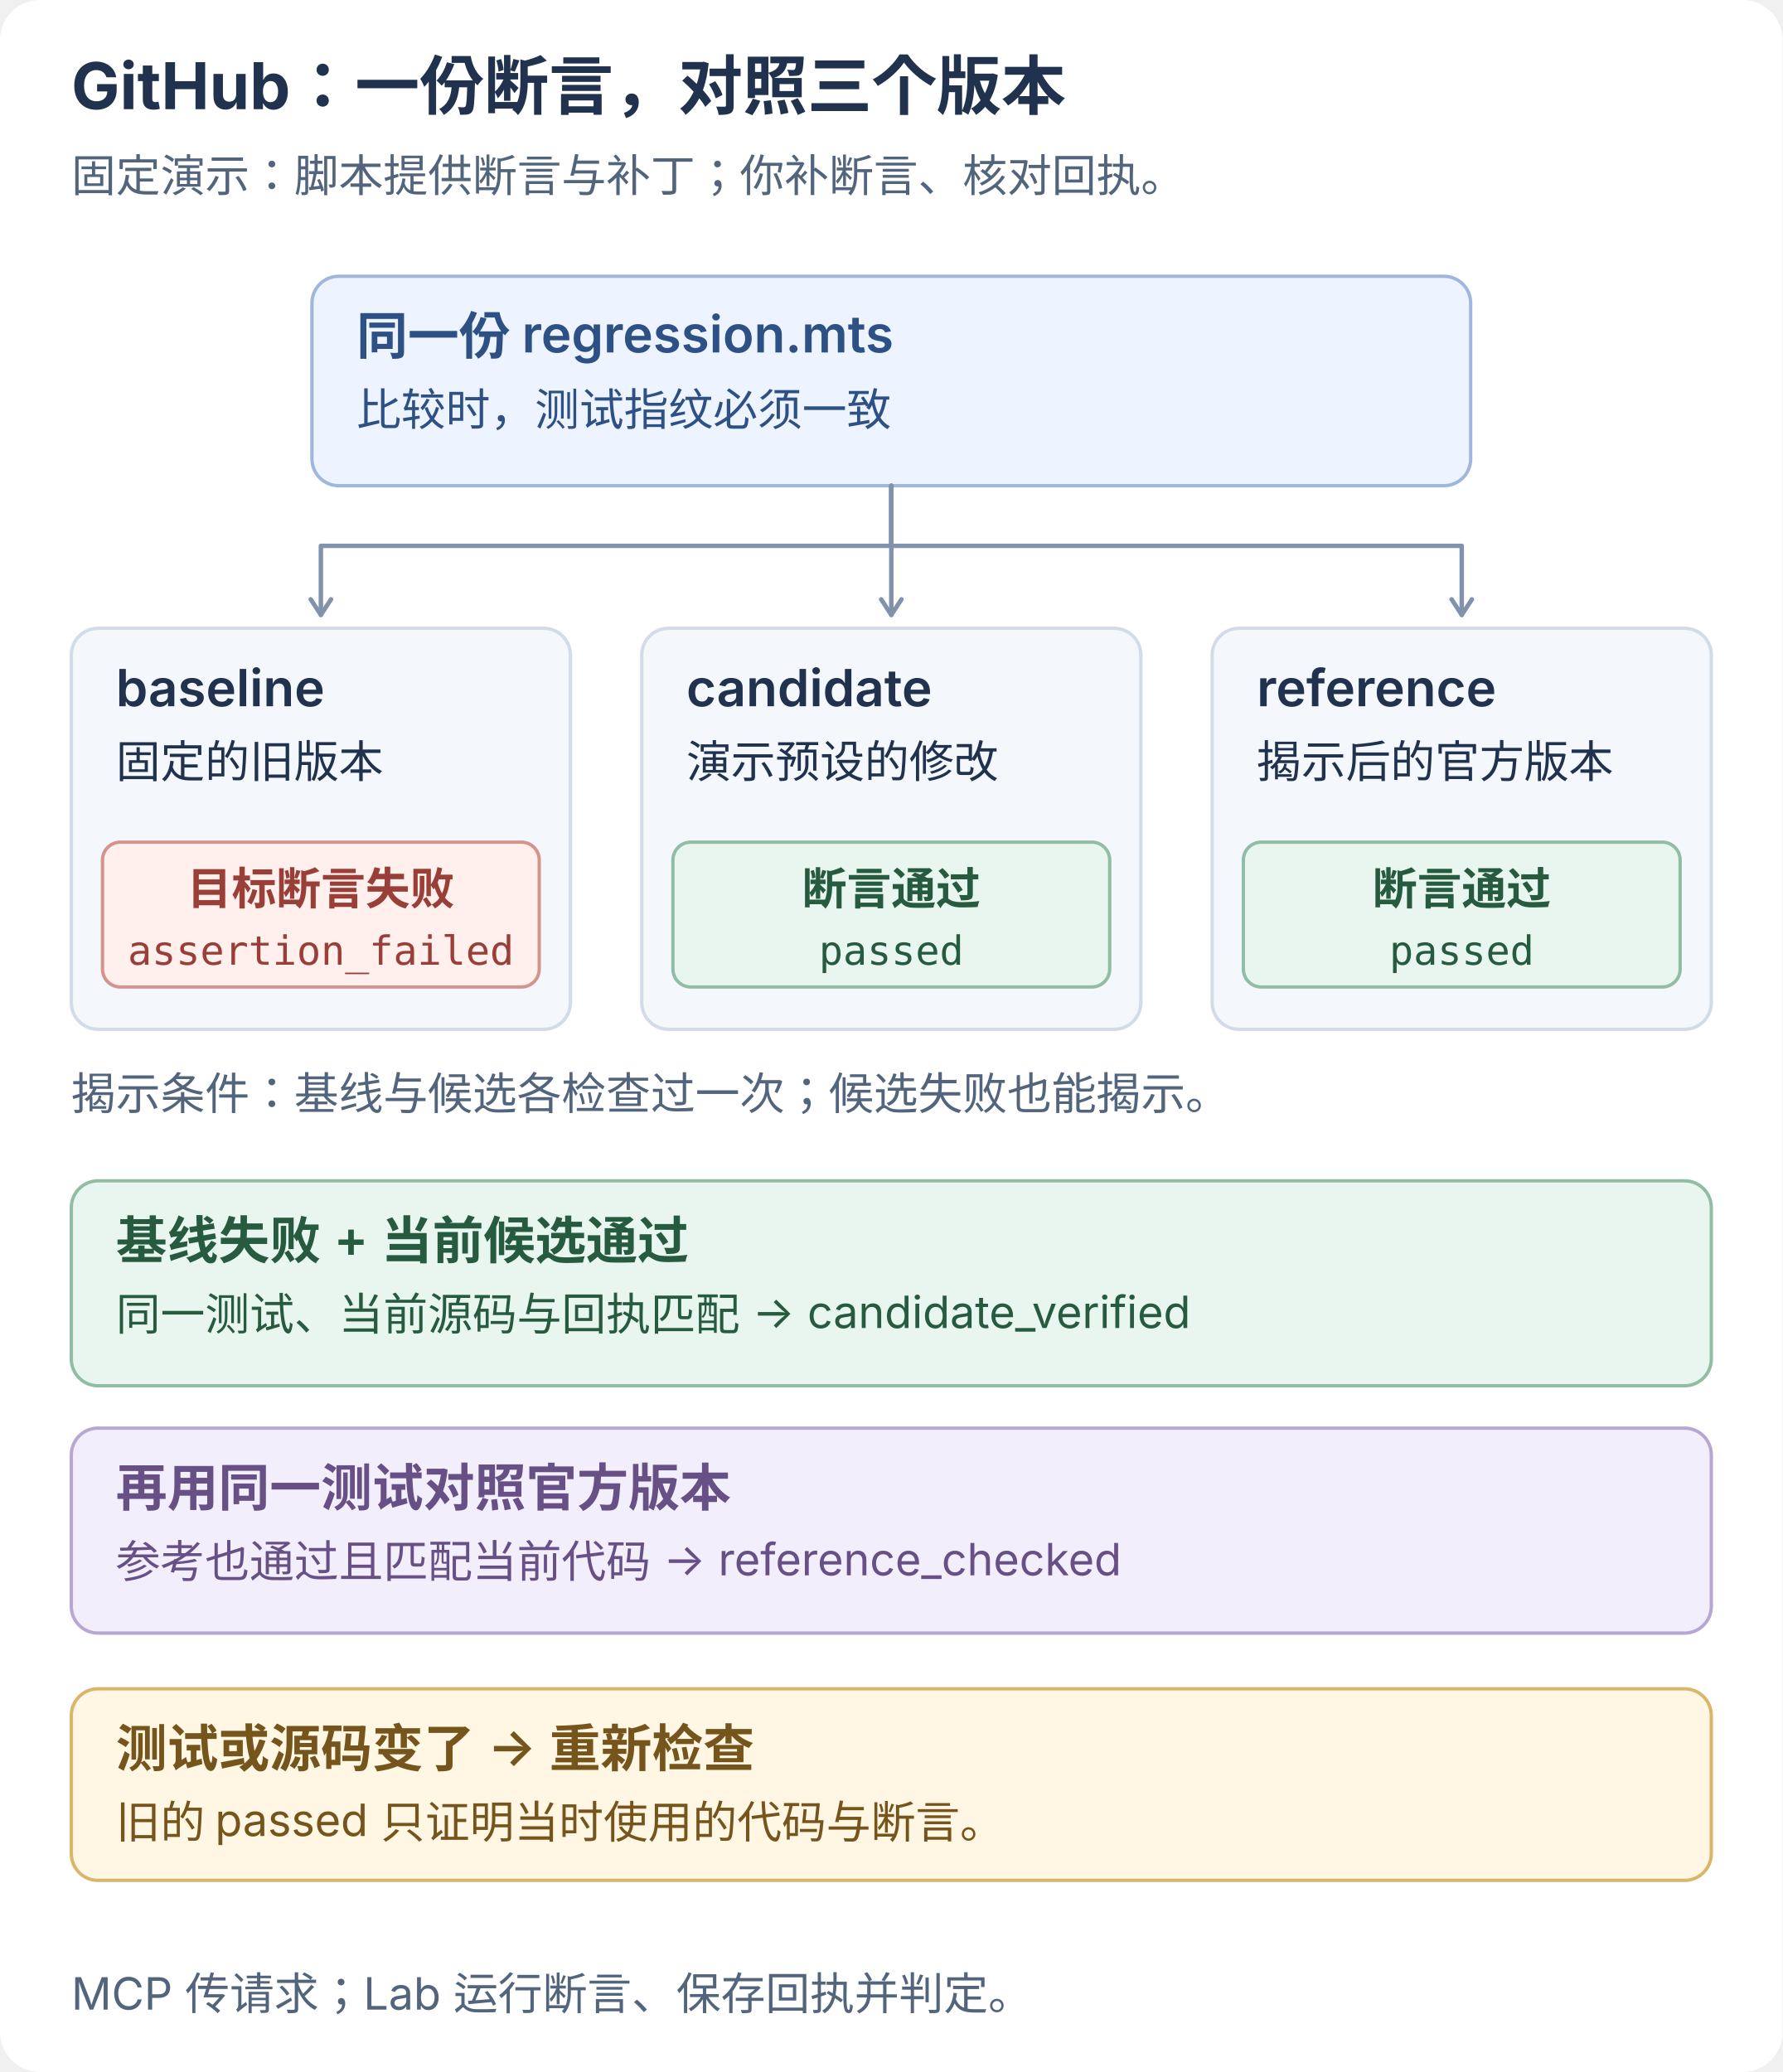
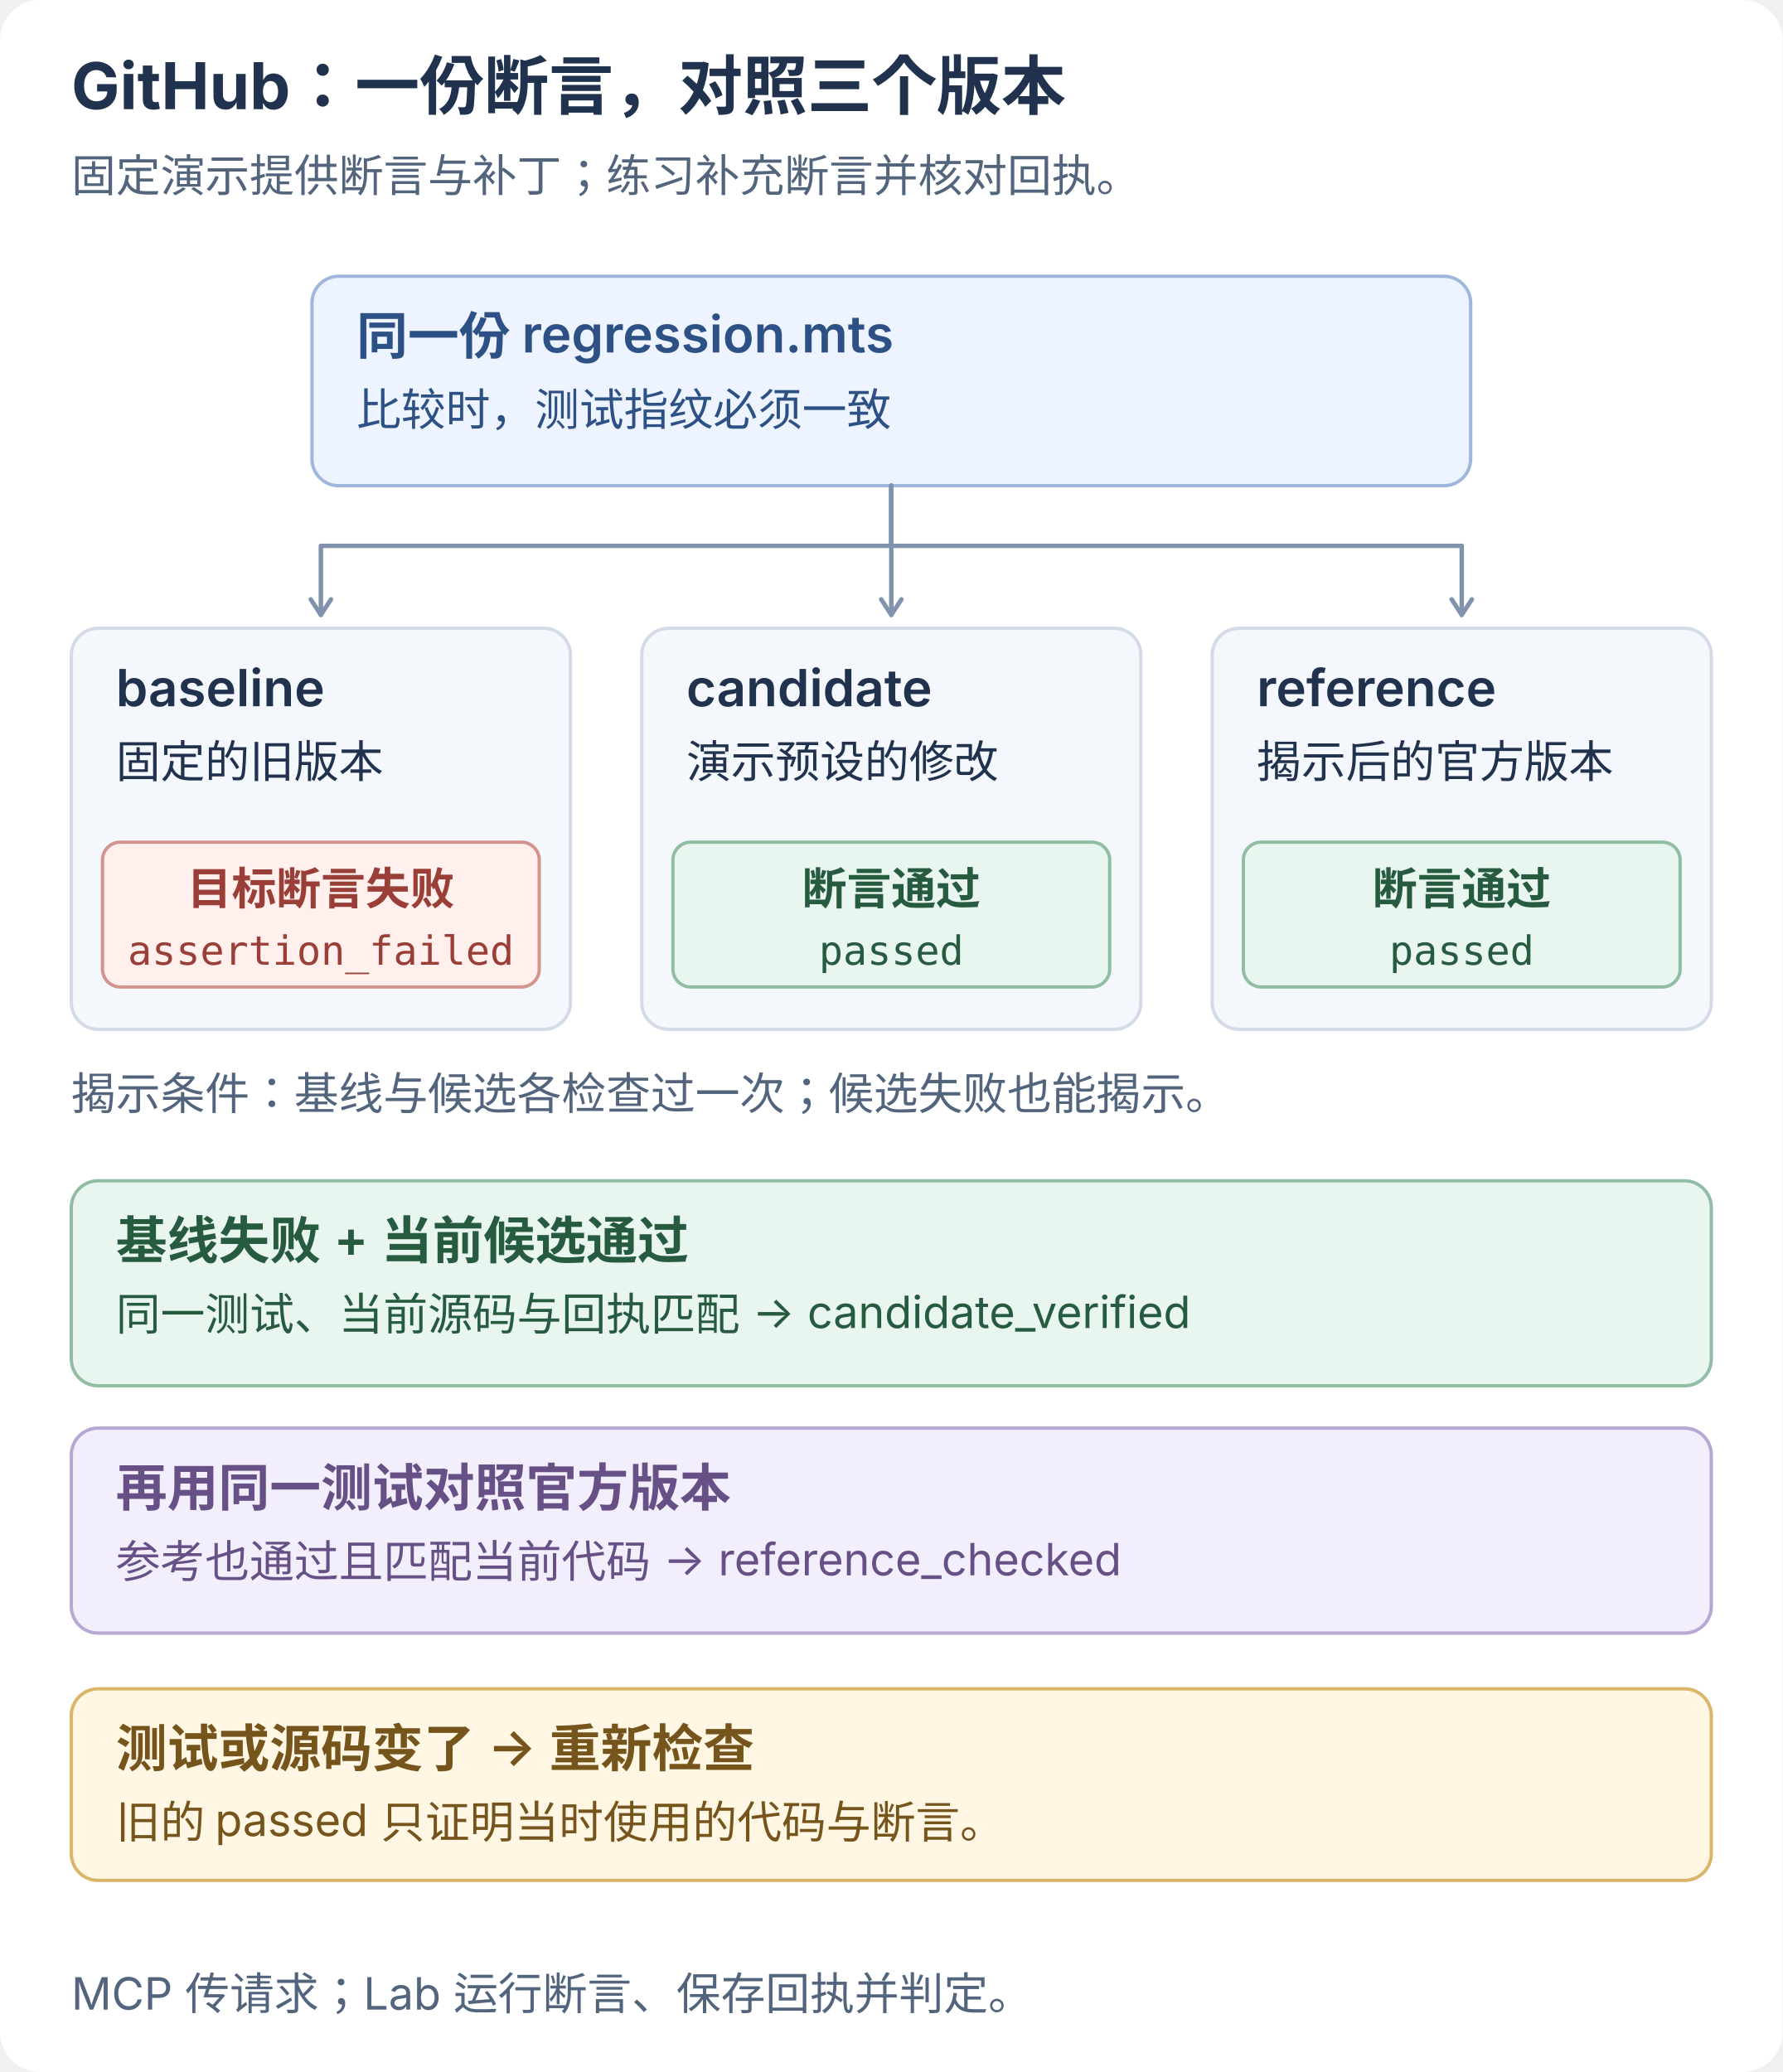
<svg xmlns="http://www.w3.org/2000/svg" width="800" height="930" viewBox="0 0 800 930" role="img" aria-labelledby="title desc">
  <rect width="800" height="930" rx="18" fill="#ffffff" />
  <text x="32" y="49" font-family="-apple-system, BlinkMacSystemFont, 'PingFang SC', 'Microsoft YaHei', sans-serif" font-size="29" font-weight="650" fill="#20324d" text-anchor="start">GitHub：一份断言，对照三个版本</text>
-   <text x="32" y="86" font-family="-apple-system, BlinkMacSystemFont, 'PingFang SC', 'Microsoft YaHei', sans-serif" font-size="20" font-weight="400" fill="#52657c" text-anchor="start">固定演示：脚本提供断言与补丁；你补断言、核对回执。</text>
+   <text x="32" y="86" font-family="-apple-system, BlinkMacSystemFont, 'PingFang SC', 'Microsoft YaHei', sans-serif" font-size="20" font-weight="400" fill="#52657c" text-anchor="start">固定演示提供断言与补丁；练习补充断言并核对回执。</text>
  <rect x="140" y="124" width="520" height="94" rx="12" fill="#edf3ff" stroke="#9fb7dd" stroke-width="1.5" />
  <text x="160" y="159" font-family="-apple-system, BlinkMacSystemFont, 'PingFang SC', 'Microsoft YaHei', sans-serif" font-size="23" font-weight="600" fill="#2e5185" text-anchor="start">同一份 regression.mts</text>
  <text x="160" y="191" font-family="-apple-system, BlinkMacSystemFont, 'PingFang SC', 'Microsoft YaHei', sans-serif" font-size="20" font-weight="400" fill="#2e5185" text-anchor="start">比较时，测试指纹必须一致</text>
  <polyline points="400,218 400,245 144,245 144,276" fill="none" stroke="#8193ac" stroke-width="2" stroke-linejoin="round" stroke-linecap="round" />
  <polyline points="148.55,269.0 144,276 139.45,269.0" fill="none" stroke="#8193ac" stroke-width="2" stroke-linejoin="round" stroke-linecap="round" />
  <polyline points="400,218 400,245 400,245 400,276" fill="none" stroke="#8193ac" stroke-width="2" stroke-linejoin="round" stroke-linecap="round" />
  <polyline points="404.55,269.0 400,276 395.45,269.0" fill="none" stroke="#8193ac" stroke-width="2" stroke-linejoin="round" stroke-linecap="round" />
  <polyline points="400,218 400,245 656,245 656,276" fill="none" stroke="#8193ac" stroke-width="2" stroke-linejoin="round" stroke-linecap="round" />
  <polyline points="660.55,269.0 656,276 651.45,269.0" fill="none" stroke="#8193ac" stroke-width="2" stroke-linejoin="round" stroke-linecap="round" />
  <rect x="32" y="282" width="224" height="180" rx="12" fill="#f4f7fb" stroke="#d2dce8" stroke-width="1.5" />
  <text x="52" y="317" font-family="-apple-system, BlinkMacSystemFont, 'PingFang SC', 'Microsoft YaHei', sans-serif" font-size="23" font-weight="600" fill="#20324d" text-anchor="start">baseline</text>
  <text x="52" y="349" font-family="-apple-system, BlinkMacSystemFont, 'PingFang SC', 'Microsoft YaHei', sans-serif" font-size="20" font-weight="400" fill="#20324d" text-anchor="start">固定的旧版本</text>
  <rect x="46" y="378" width="196" height="65" rx="8" fill="#fff0ee" stroke="#d3948d" stroke-width="1.5" />
  <text x="144" y="406" font-family="-apple-system, BlinkMacSystemFont, 'PingFang SC', 'Microsoft YaHei', sans-serif" font-size="20" font-weight="600" fill="#993f37" text-anchor="middle">目标断言失败</text>
  <text x="144" y="433" font-family="'SFMono-Regular', Consolas, monospace" font-size="18" font-weight="400" fill="#993f37" text-anchor="middle">assertion_failed</text>
  <rect x="288" y="282" width="224" height="180" rx="12" fill="#f4f7fb" stroke="#d2dce8" stroke-width="1.5" />
  <text x="308" y="317" font-family="-apple-system, BlinkMacSystemFont, 'PingFang SC', 'Microsoft YaHei', sans-serif" font-size="23" font-weight="600" fill="#20324d" text-anchor="start">candidate</text>
  <text x="308" y="349" font-family="-apple-system, BlinkMacSystemFont, 'PingFang SC', 'Microsoft YaHei', sans-serif" font-size="20" font-weight="400" fill="#20324d" text-anchor="start">演示预设的修改</text>
  <rect x="302" y="378" width="196" height="65" rx="8" fill="#e9f6ef" stroke="#91bda4" stroke-width="1.5" />
  <text x="400" y="406" font-family="-apple-system, BlinkMacSystemFont, 'PingFang SC', 'Microsoft YaHei', sans-serif" font-size="20" font-weight="600" fill="#275b40" text-anchor="middle">断言通过</text>
  <text x="400" y="433" font-family="'SFMono-Regular', Consolas, monospace" font-size="18" font-weight="400" fill="#275b40" text-anchor="middle">passed</text>
  <rect x="544" y="282" width="224" height="180" rx="12" fill="#f4f7fb" stroke="#d2dce8" stroke-width="1.5" />
  <text x="564" y="317" font-family="-apple-system, BlinkMacSystemFont, 'PingFang SC', 'Microsoft YaHei', sans-serif" font-size="23" font-weight="600" fill="#20324d" text-anchor="start">reference</text>
  <text x="564" y="349" font-family="-apple-system, BlinkMacSystemFont, 'PingFang SC', 'Microsoft YaHei', sans-serif" font-size="20" font-weight="400" fill="#20324d" text-anchor="start">揭示后的官方版本</text>
  <rect x="558" y="378" width="196" height="65" rx="8" fill="#e9f6ef" stroke="#91bda4" stroke-width="1.5" />
  <text x="656" y="406" font-family="-apple-system, BlinkMacSystemFont, 'PingFang SC', 'Microsoft YaHei', sans-serif" font-size="20" font-weight="600" fill="#275b40" text-anchor="middle">断言通过</text>
  <text x="656" y="433" font-family="'SFMono-Regular', Consolas, monospace" font-size="18" font-weight="400" fill="#275b40" text-anchor="middle">passed</text>
  <text x="32" y="498" font-family="-apple-system, BlinkMacSystemFont, 'PingFang SC', 'Microsoft YaHei', sans-serif" font-size="20" font-weight="400" fill="#52657c" text-anchor="start">揭示条件：基线与候选各检查过一次；候选失败也能揭示。</text>
  <rect x="32" y="530" width="736" height="92" rx="12" fill="#e9f6ef" stroke="#91bda4" stroke-width="1.5" />
  <text x="52" y="565" font-family="-apple-system, BlinkMacSystemFont, 'PingFang SC', 'Microsoft YaHei', sans-serif" font-size="23" font-weight="600" fill="#275b40" text-anchor="start">基线失败 + 当前候选通过</text>
  <text x="52" y="597" font-family="-apple-system, BlinkMacSystemFont, 'PingFang SC', 'Microsoft YaHei', sans-serif" font-size="20" font-weight="400" fill="#275b40" text-anchor="start">同一测试、当前源码与回执匹配 → candidate_verified</text>
  <rect x="32" y="641" width="736" height="92" rx="12" fill="#f2eefb" stroke="#b7a7d3" stroke-width="1.5" />
  <text x="52" y="676" font-family="-apple-system, BlinkMacSystemFont, 'PingFang SC', 'Microsoft YaHei', sans-serif" font-size="23" font-weight="600" fill="#665086" text-anchor="start">再用同一测试对照官方版本</text>
  <text x="52" y="708" font-family="-apple-system, BlinkMacSystemFont, 'PingFang SC', 'Microsoft YaHei', sans-serif" font-size="20" font-weight="400" fill="#665086" text-anchor="start">参考也通过且匹配当前代码 → reference_checked</text>
  <rect x="32" y="758" width="736" height="86" rx="12" fill="#fff6e4" stroke="#d9b66a" stroke-width="1.5" />
  <text x="52" y="793" font-family="-apple-system, BlinkMacSystemFont, 'PingFang SC', 'Microsoft YaHei', sans-serif" font-size="23" font-weight="600" fill="#76551d" text-anchor="start">测试或源码变了 → 重新检查</text>
  <text x="52" y="825" font-family="-apple-system, BlinkMacSystemFont, 'PingFang SC', 'Microsoft YaHei', sans-serif" font-size="20" font-weight="400" fill="#76551d" text-anchor="start">旧的 passed 只证明当时使用的代码与断言。</text>
  <text x="32" y="902" font-family="-apple-system, BlinkMacSystemFont, 'PingFang SC', 'Microsoft YaHei', sans-serif" font-size="20" fill="#52657c">MCP 传请求；Lab 运行断言、保存回执并判定。</text>
</svg>
